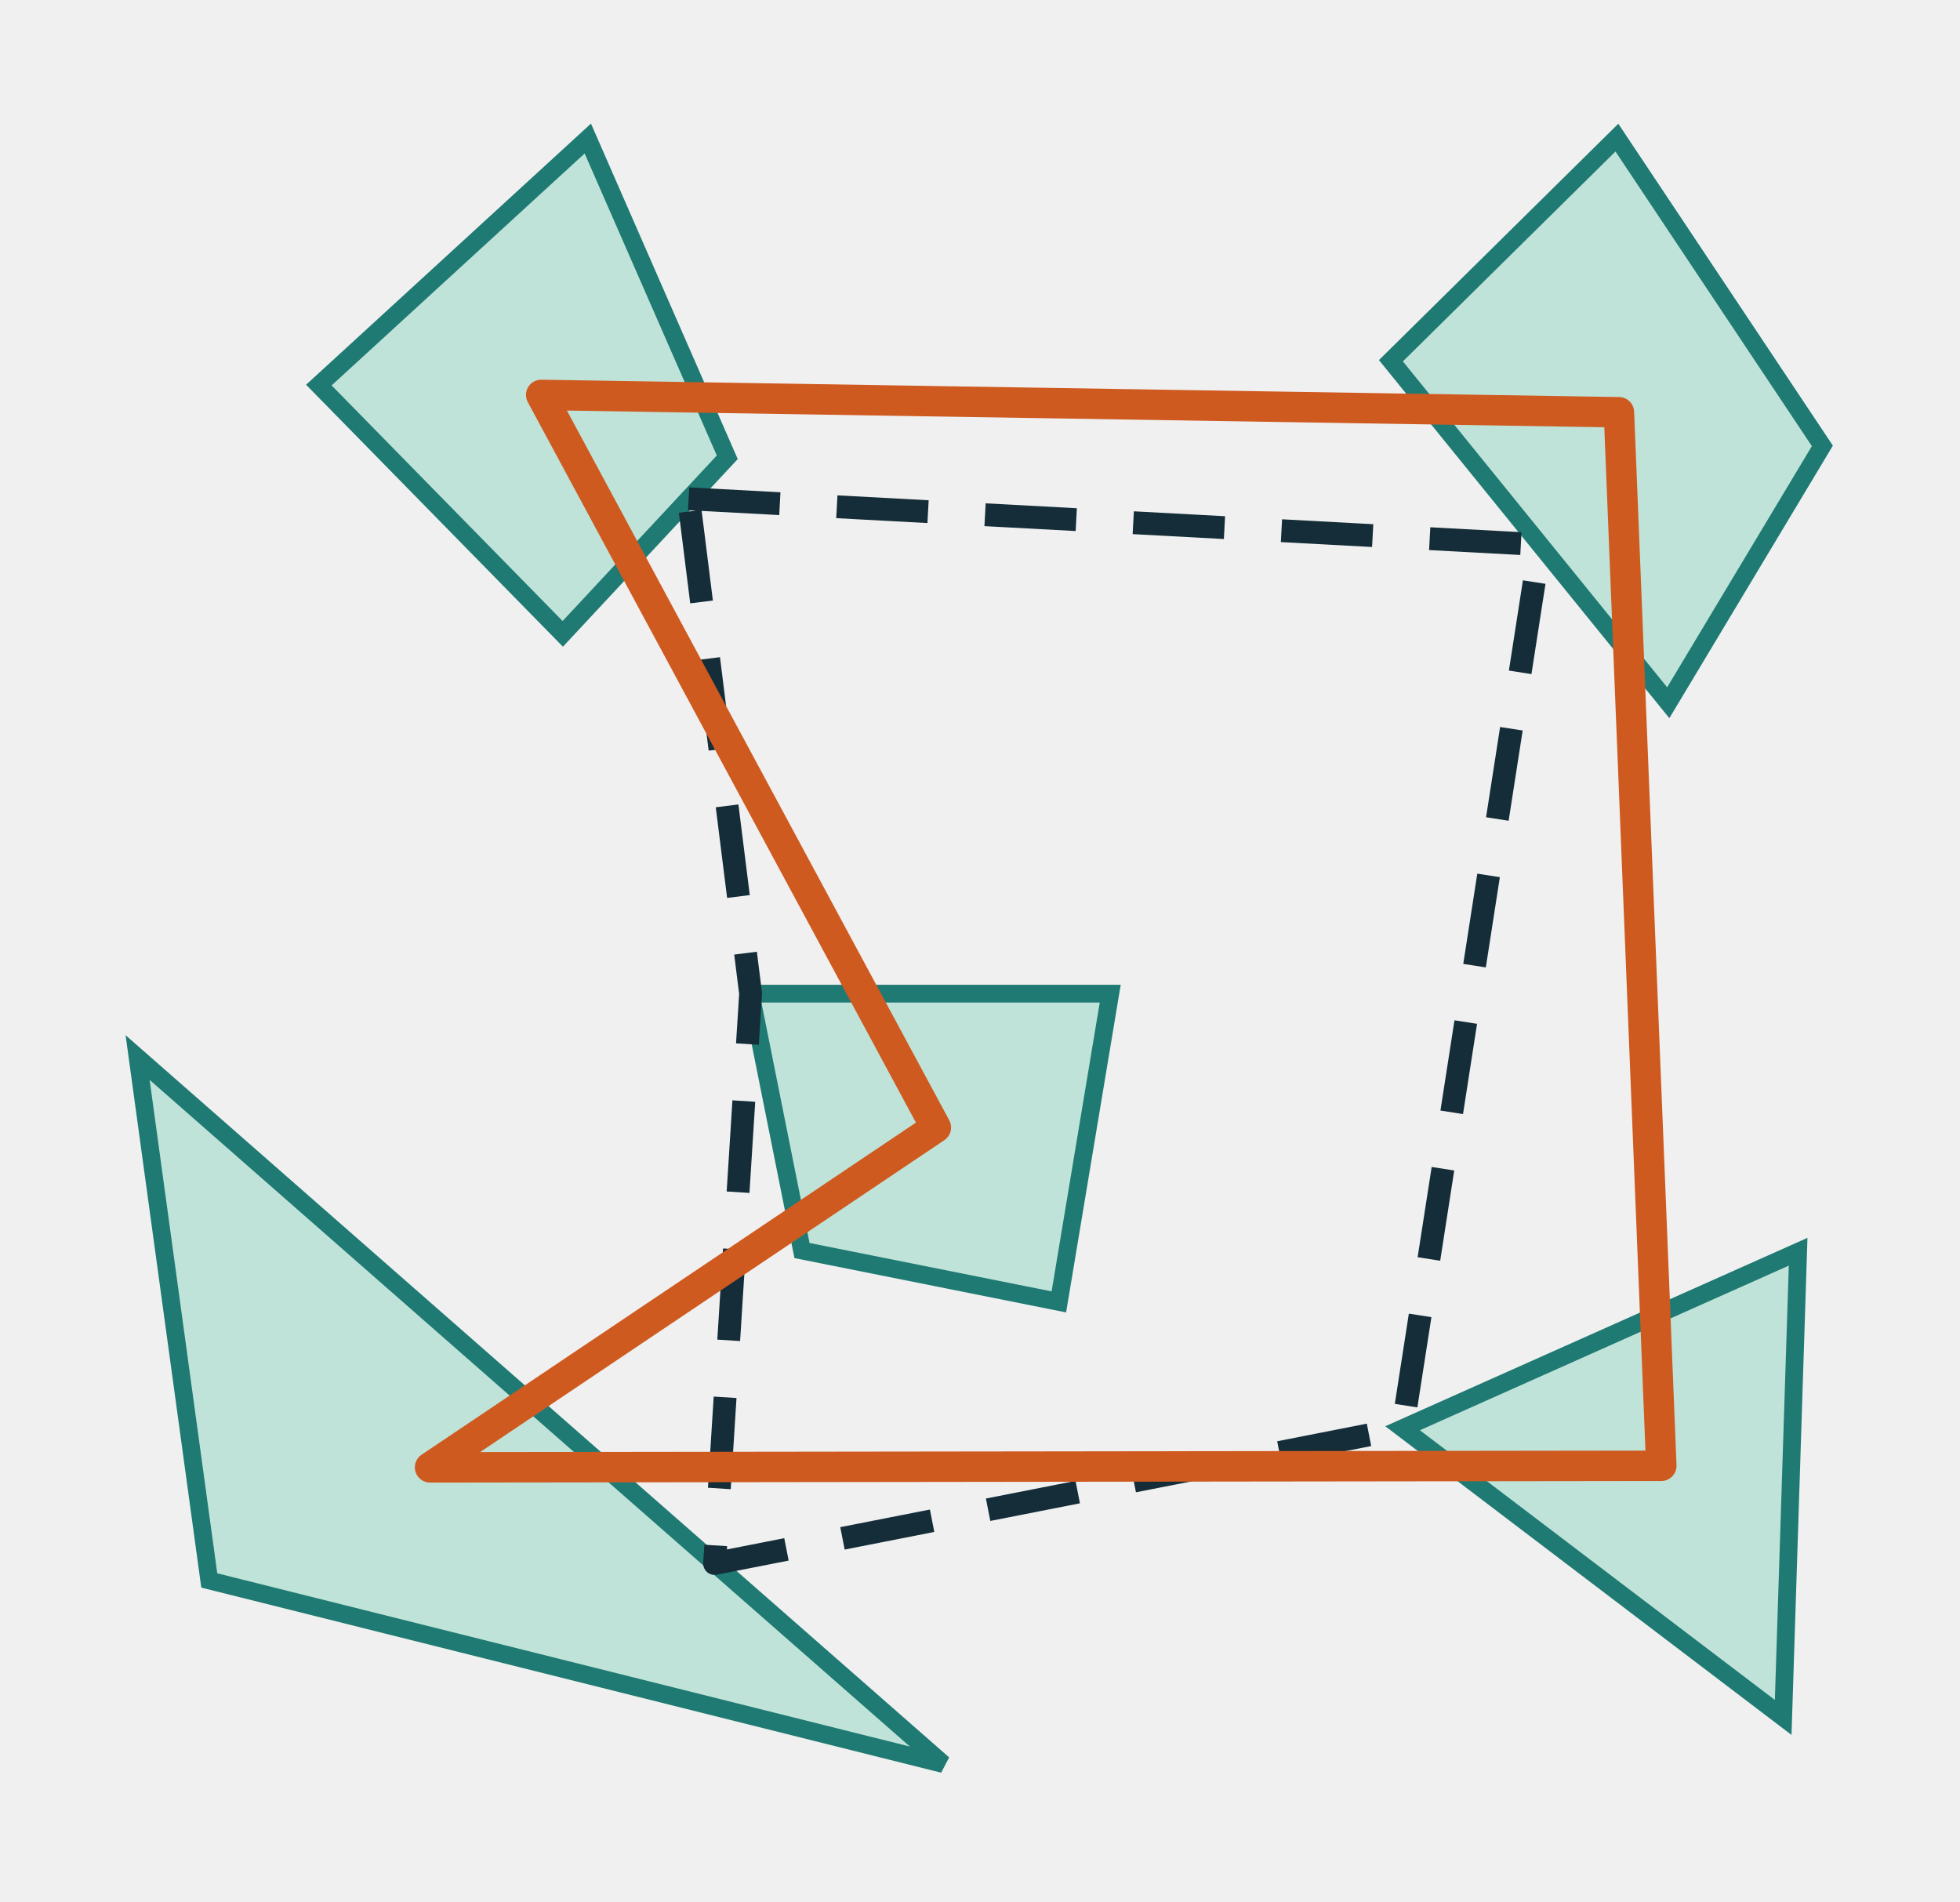
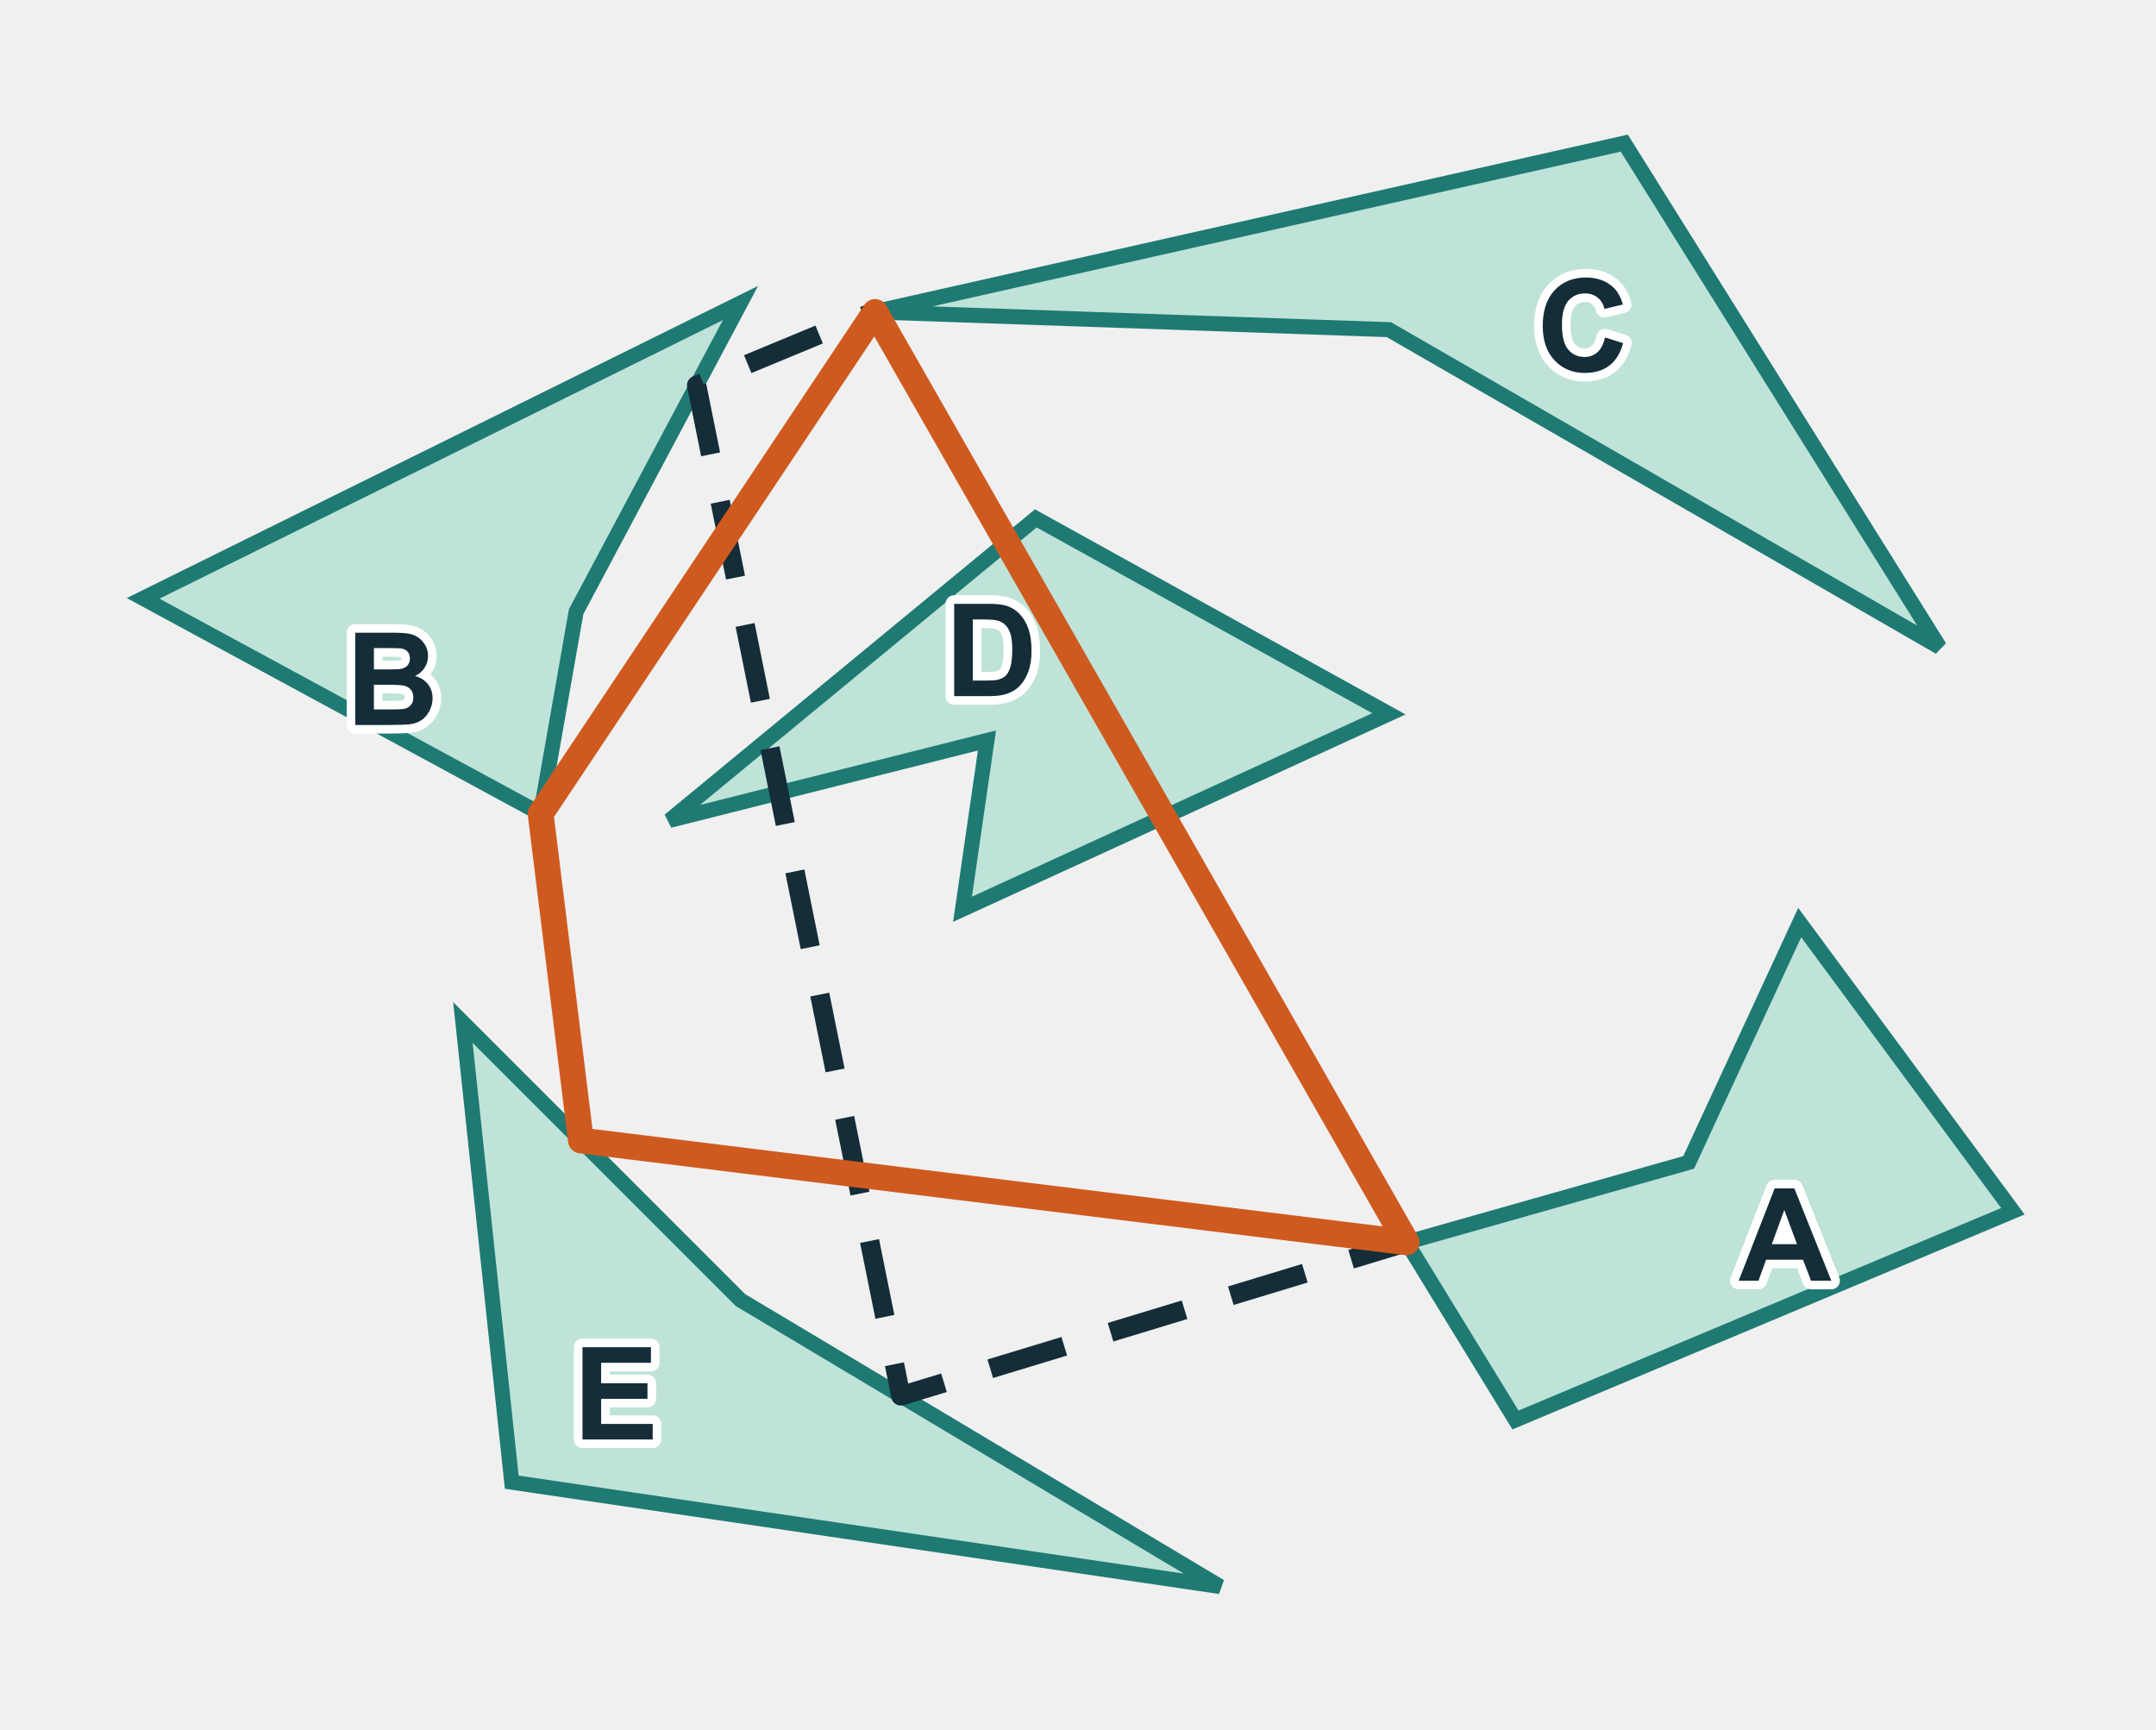
- <svg xmlns="http://www.w3.org/2000/svg" width="154.502pt" height="149.904pt" viewBox="0 0 154.502 149.904" version="1.1">
+ <svg xmlns="http://www.w3.org/2000/svg" width="200.676pt" height="160.992pt" viewBox="0 0 200.676 160.992" version="1.1">
  <defs>
    <style type="text/css">*{stroke-linejoin: round; stroke-linecap: butt}</style>
  </defs>
  <g id="figure_1">
    <g id="patch_1">
-       <path d="M 0 149.904  L 154.502 149.904  L 154.502 0  L 0 0  L 0 149.904  z " style="fill: none" />
+       <path d="M 0 160.992 L 200.676 160.992 L 200.676 -0 L 0 -0 L 0 160.992 z " style="fill: none" />
    </g>
    <g id="axes_1">
      <g id="patch_2">
-         <path d="M 46.336 10.92  L 25.134 30.354  L 44.362 49.966  L 57.329 36.047  z " clip-path="url(#pac61d0a493)" style="fill: #bfe3d8; stroke: #1f7a73; stroke-width: 1.4; stroke-linejoin: miter" />
+         <path d="M 157.178 108.192 L 130.928 115.633 L 141.056 132.168 L 187.354 112.74 L 167.512 85.87 z " clip-path="url(#pc16fcff668)" style="fill: #bfe3d8; stroke: #1f7a73; stroke-width: 1.4; stroke-linejoin: miter" />
      </g>
      <g id="patch_3">
-         <path d="M 10.848 83.364  L 16.497 124.582  L 74.359 139.056  z " clip-path="url(#pac61d0a493)" style="fill: #bfe3d8; stroke: #1f7a73; stroke-width: 1.4; stroke-linejoin: miter" />
+         <path d="M 13.322 55.693 L 50.319 75.742 L 53.626 56.933 L 68.921 28.204 z " clip-path="url(#pc16fcff668)" style="fill: #bfe3d8; stroke: #1f7a73; stroke-width: 1.4; stroke-linejoin: miter" />
      </g>
      <g id="patch_4">
-         <path d="M 59.169 78.326  L 63.219 98.575  L 83.467 102.625  L 87.517 78.326  z " clip-path="url(#pac61d0a493)" style="fill: #bfe3d8; stroke: #1f7a73; stroke-width: 1.4; stroke-linejoin: miter" />
+         <path d="M 81.323 29.03 L 129.275 30.684 L 180.534 60.24 L 151.184 13.322 z " clip-path="url(#pc16fcff668)" style="fill: #bfe3d8; stroke: #1f7a73; stroke-width: 1.4; stroke-linejoin: miter" />
      </g>
      <g id="patch_5">
-         <path d="M 127.455 10.848  L 109.643 28.436  L 131.504 55.395  L 143.653 35.147  z " clip-path="url(#pac61d0a493)" style="fill: #bfe3d8; stroke: #1f7a73; stroke-width: 1.4; stroke-linejoin: miter" />
+         <path d="M 68.921 121.007 L 43.085 95.171 L 47.632 137.956 L 113.566 147.67 z " clip-path="url(#pc16fcff668)" style="fill: #bfe3d8; stroke: #1f7a73; stroke-width: 1.4; stroke-linejoin: miter" />
      </g>
      <g id="patch_6">
-         <path d="M 141.742 98.67  L 110.562 112.584  L 140.564 135.379  z " clip-path="url(#pac61d0a493)" style="fill: #bfe3d8; stroke: #1f7a73; stroke-width: 1.4; stroke-linejoin: miter" />
+         <path d="M 96.411 48.252 L 62.307 76.362 L 91.864 68.921 L 89.59 84.63 L 129.275 66.441 z " clip-path="url(#pc16fcff668)" style="fill: #bfe3d8; stroke: #1f7a73; stroke-width: 1.4; stroke-linejoin: miter" />
      </g>
      <g id="line2d_1">
-         <path d="M 54.283 39.317  L 121.397 42.93  L 110.562 112.584  L 56.33 123.246  L 59.169 78.326  L 54.283 39.317  " clip-path="url(#pac61d0a493)" style="fill: none; stroke-dasharray: 7.2,4.5; stroke-dashoffset: 0; stroke: #142d38; stroke-width: 1.8" />
+         <path d="M 130.928 115.633 L 81.323 29.03 L 64.844 35.862 L 83.849 129.922 L 130.928 115.633 " clip-path="url(#pc16fcff668)" style="fill: none; stroke-dasharray: 7.2,4.5; stroke-dashoffset: 0; stroke: #142d38; stroke-width: 1.8" />
      </g>
      <g id="line2d_2">
-         <path d="M 42.662 31.13  L 73.772 88.88  L 33.901 115.667  L 130.956 115.544  L 127.616 32.497  L 42.662 31.13  " clip-path="url(#pac61d0a493)" style="fill: none; stroke: #cf5a20; stroke-width: 2.4; stroke-linecap: round" />
+         <path d="M 130.928 115.633 L 108.314 76.048 L 81.456 29.035 L 50.319 75.742 L 54.07 106.155 L 130.928 115.633 " clip-path="url(#pc16fcff668)" style="fill: none; stroke: #cf5a20; stroke-width: 2.4; stroke-linecap: round" />
+       </g>
+       <g id="text_1">
+         <path d="M 170.455 119.204 L 168.569 119.204 L 167.819 117.252 L 164.384 117.252 L 163.675 119.204 L 161.836 119.204 L 165.181 110.614 L 167.016 110.614 L 170.455 119.204 z M 167.262 115.804 L 166.079 112.617 L 164.918 115.804 L 167.262 115.804 z " style="fill: #142d38; stroke: #ffffff; stroke-width: 1.6" />
+         <path d="M 170.455 119.204 L 168.569 119.204 L 167.819 117.252 L 164.384 117.252 L 163.675 119.204 L 161.836 119.204 L 165.181 110.614 L 167.016 110.614 L 170.455 119.204 z M 167.262 115.804 L 166.079 112.617 L 164.918 115.804 L 167.262 115.804 z " style="fill: #142d38" />
+       </g>
+       <g id="text_2">
+         <path d="M 33.069 58.89 L 36.502 58.89 Q 37.522 58.89 38.023 58.975 Q 38.523 59.059 38.919 59.329 Q 39.315 59.599 39.577 60.047 Q 39.842 60.495 39.842 61.052 Q 39.842 61.656 39.515 62.16 Q 39.191 62.663 38.636 62.916 Q 39.42 63.143 39.842 63.694 Q 40.263 64.245 40.263 64.99 Q 40.263 65.575 39.992 66.13 Q 39.72 66.683 39.247 67.015 Q 38.777 67.345 38.085 67.422 Q 37.652 67.468 35.992 67.48 L 33.069 67.48 L 33.069 58.89 z M 34.803 60.319 L 34.803 62.307 L 35.94 62.307 Q 36.954 62.307 37.2 62.277 Q 37.644 62.224 37.899 61.969 Q 38.154 61.714 38.154 61.298 Q 38.154 60.9 37.935 60.651 Q 37.715 60.402 37.282 60.349 Q 37.023 60.319 35.799 60.319 L 34.803 60.319 z M 34.803 63.735 L 34.803 66.032 L 36.408 66.032 Q 37.346 66.032 37.597 65.98 Q 37.985 65.908 38.227 65.637 Q 38.471 65.365 38.471 64.907 Q 38.471 64.521 38.283 64.251 Q 38.096 63.981 37.742 63.859 Q 37.387 63.735 36.204 63.735 L 34.803 63.735 z " style="fill: #142d38; stroke: #ffffff; stroke-width: 1.6" />
+         <path d="M 33.069 58.89 L 36.502 58.89 Q 37.522 58.89 38.023 58.975 Q 38.523 59.059 38.919 59.329 Q 39.315 59.599 39.577 60.047 Q 39.842 60.495 39.842 61.052 Q 39.842 61.656 39.515 62.16 Q 39.191 62.663 38.636 62.916 Q 39.42 63.143 39.842 63.694 Q 40.263 64.245 40.263 64.99 Q 40.263 65.575 39.992 66.13 Q 39.72 66.683 39.247 67.015 Q 38.777 67.345 38.085 67.422 Q 37.652 67.468 35.992 67.48 L 33.069 67.48 L 33.069 58.89 z M 34.803 60.319 L 34.803 62.307 L 35.94 62.307 Q 36.954 62.307 37.2 62.277 Q 37.644 62.224 37.899 61.969 Q 38.154 61.714 38.154 61.298 Q 38.154 60.9 37.935 60.651 Q 37.715 60.402 37.282 60.349 Q 37.023 60.319 35.799 60.319 L 34.803 60.319 z M 34.803 63.735 L 34.803 66.032 L 36.408 66.032 Q 37.346 66.032 37.597 65.98 Q 37.985 65.908 38.227 65.637 Q 38.471 65.365 38.471 64.907 Q 38.471 64.521 38.283 64.251 Q 38.096 63.981 37.742 63.859 Q 37.387 63.735 36.204 63.735 L 34.803 63.735 z " style="fill: #142d38" />
+       </g>
+       <g id="text_3">
+         <path d="M 149.396 31.407 L 151.078 31.939 Q 150.692 33.346 149.792 34.028 Q 148.892 34.711 147.51 34.711 Q 145.798 34.711 144.696 33.543 Q 143.595 32.373 143.595 30.346 Q 143.595 28.201 144.701 27.016 Q 145.809 25.829 147.615 25.829 Q 149.192 25.829 150.176 26.759 Q 150.761 27.31 151.054 28.341 L 149.338 28.752 Q 149.184 28.084 148.701 27.698 Q 148.219 27.31 147.527 27.31 Q 146.573 27.31 145.976 27.996 Q 145.382 28.681 145.382 30.216 Q 145.382 31.846 145.967 32.538 Q 146.554 33.228 147.491 33.228 Q 148.183 33.228 148.68 32.789 Q 149.179 32.35 149.396 31.407 z " style="fill: #142d38; stroke: #ffffff; stroke-width: 1.6" />
+         <path d="M 149.396 31.407 L 151.078 31.939 Q 150.692 33.346 149.792 34.028 Q 148.892 34.711 147.51 34.711 Q 145.798 34.711 144.696 33.543 Q 143.595 32.373 143.595 30.346 Q 143.595 28.201 144.701 27.016 Q 145.809 25.829 147.615 25.829 Q 149.192 25.829 150.176 26.759 Q 150.761 27.31 151.054 28.341 L 149.338 28.752 Q 149.184 28.084 148.701 27.698 Q 148.219 27.31 147.527 27.31 Q 146.573 27.31 145.976 27.996 Q 145.382 28.681 145.382 30.216 Q 145.382 31.846 145.967 32.538 Q 146.554 33.228 147.491 33.228 Q 148.183 33.228 148.68 32.789 Q 149.179 32.35 149.396 31.407 z " style="fill: #142d38" />
+       </g>
+       <g id="text_4">
+         <path d="M 54.218 133.982 L 54.218 125.393 L 60.588 125.393 L 60.588 126.846 L 55.953 126.846 L 55.953 128.749 L 60.265 128.749 L 60.265 130.196 L 55.953 130.196 L 55.953 132.535 L 60.751 132.535 L 60.751 133.982 L 54.218 133.982 z " style="fill: #142d38; stroke: #ffffff; stroke-width: 1.6" />
+         <path d="M 54.218 133.982 L 54.218 125.393 L 60.588 125.393 L 60.588 126.846 L 55.953 126.846 L 55.953 128.749 L 60.265 128.749 L 60.265 130.196 L 55.953 130.196 L 55.953 132.535 L 60.751 132.535 L 60.751 133.982 L 54.218 133.982 z " style="fill: #142d38" />
+       </g>
+       <g id="text_5">
+         <path d="M 88.812 56.203 L 91.981 56.203 Q 93.054 56.203 93.616 56.366 Q 94.372 56.59 94.91 57.158 Q 95.45 57.726 95.731 58.549 Q 96.012 59.372 96.012 60.58 Q 96.012 61.641 95.75 62.408 Q 95.427 63.345 94.829 63.925 Q 94.377 64.365 93.61 64.611 Q 93.037 64.793 92.075 64.793 L 88.812 64.793 L 88.812 56.203 z M 90.547 57.656 L 90.547 63.345 L 91.84 63.345 Q 92.568 63.345 92.89 63.263 Q 93.312 63.158 93.59 62.906 Q 93.867 62.653 94.044 62.078 Q 94.22 61.5 94.22 60.503 Q 94.22 59.507 94.044 58.975 Q 93.867 58.44 93.55 58.142 Q 93.235 57.844 92.75 57.737 Q 92.386 57.656 91.325 57.656 L 90.547 57.656 z " style="fill: #142d38; stroke: #ffffff; stroke-width: 1.6" />
+         <path d="M 88.812 56.203 L 91.981 56.203 Q 93.054 56.203 93.616 56.366 Q 94.372 56.59 94.91 57.158 Q 95.45 57.726 95.731 58.549 Q 96.012 59.372 96.012 60.58 Q 96.012 61.641 95.75 62.408 Q 95.427 63.345 94.829 63.925 Q 94.377 64.365 93.61 64.611 Q 93.037 64.793 92.075 64.793 L 88.812 64.793 L 88.812 56.203 z M 90.547 57.656 L 90.547 63.345 L 91.84 63.345 Q 92.568 63.345 92.89 63.263 Q 93.312 63.158 93.59 62.906 Q 93.867 62.653 94.044 62.078 Q 94.22 61.5 94.22 60.503 Q 94.22 59.507 94.044 58.975 Q 93.867 58.44 93.55 58.142 Q 93.235 57.844 92.75 57.737 Q 92.386 57.656 91.325 57.656 L 90.547 57.656 z " style="fill: #142d38" />
      </g>
    </g>
  </g>
  <defs>
-     <clipPath id="pac61d0a493">
-       <rect x="2.88" y="2.88" width="148.742" height="144.144" />
+     <clipPath id="pc16fcff668">
+       <rect x="2.88" y="2.88" width="194.916" height="155.232" />
    </clipPath>
  </defs>
</svg>
